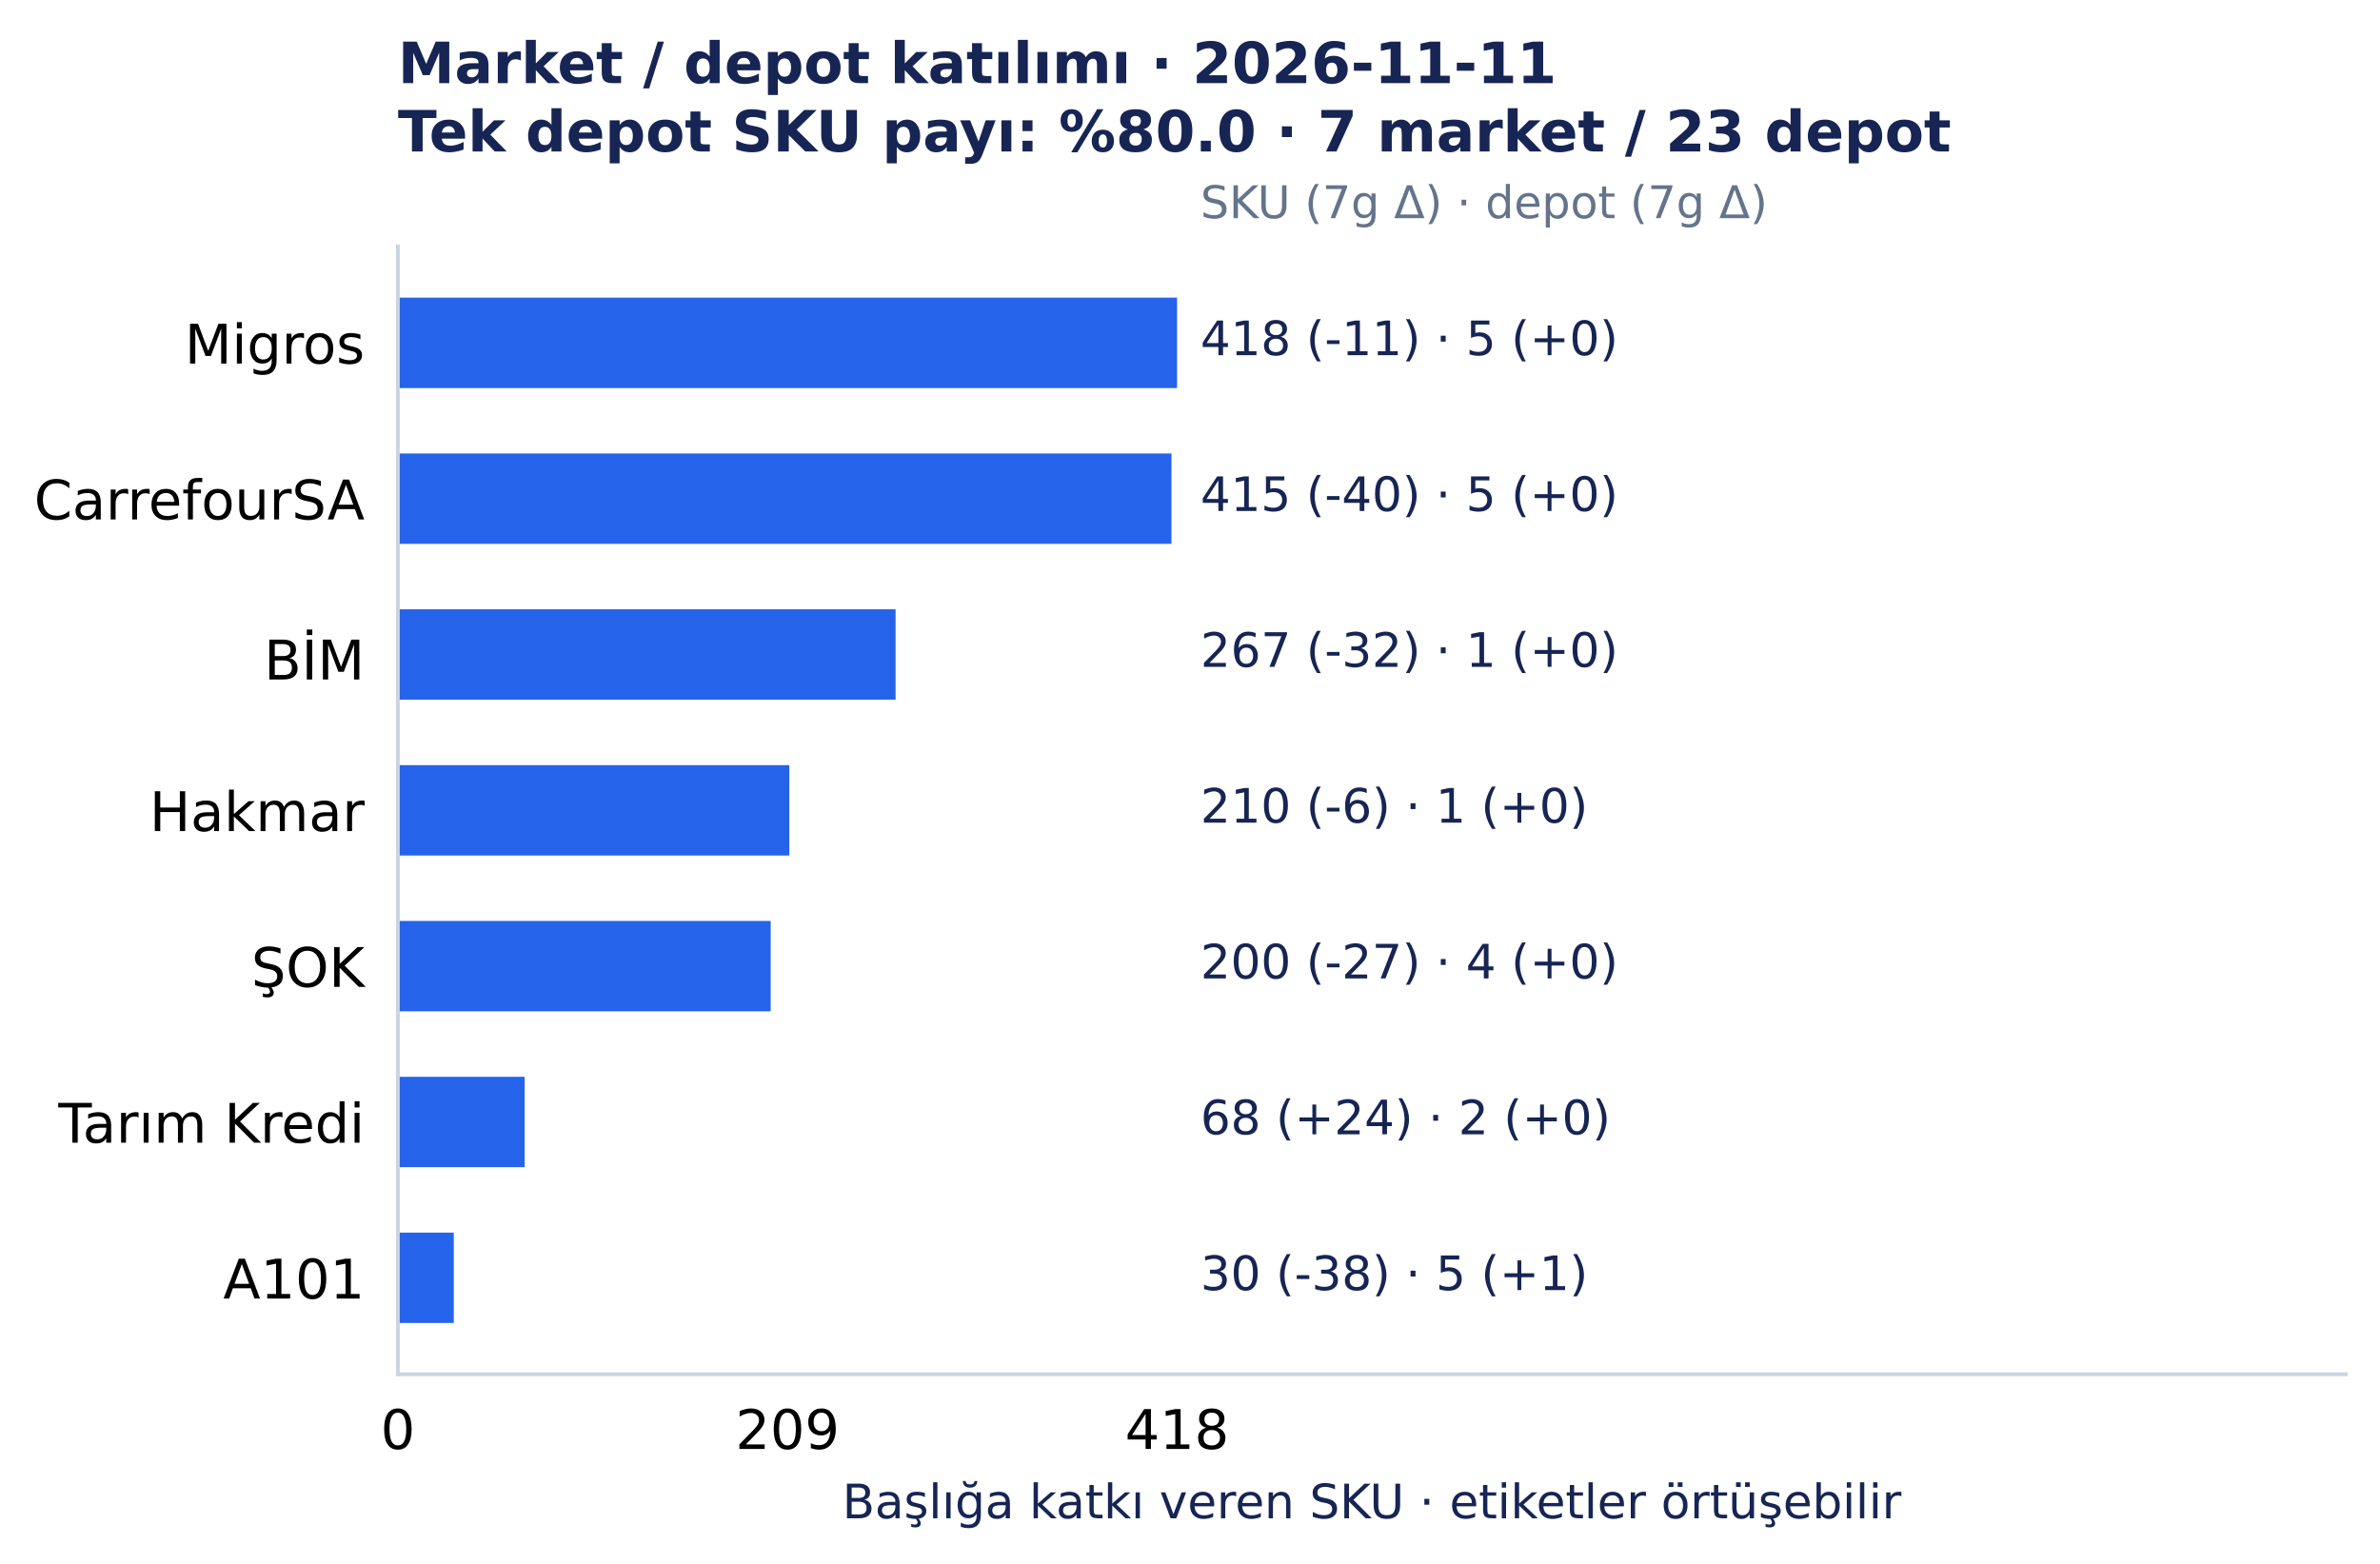
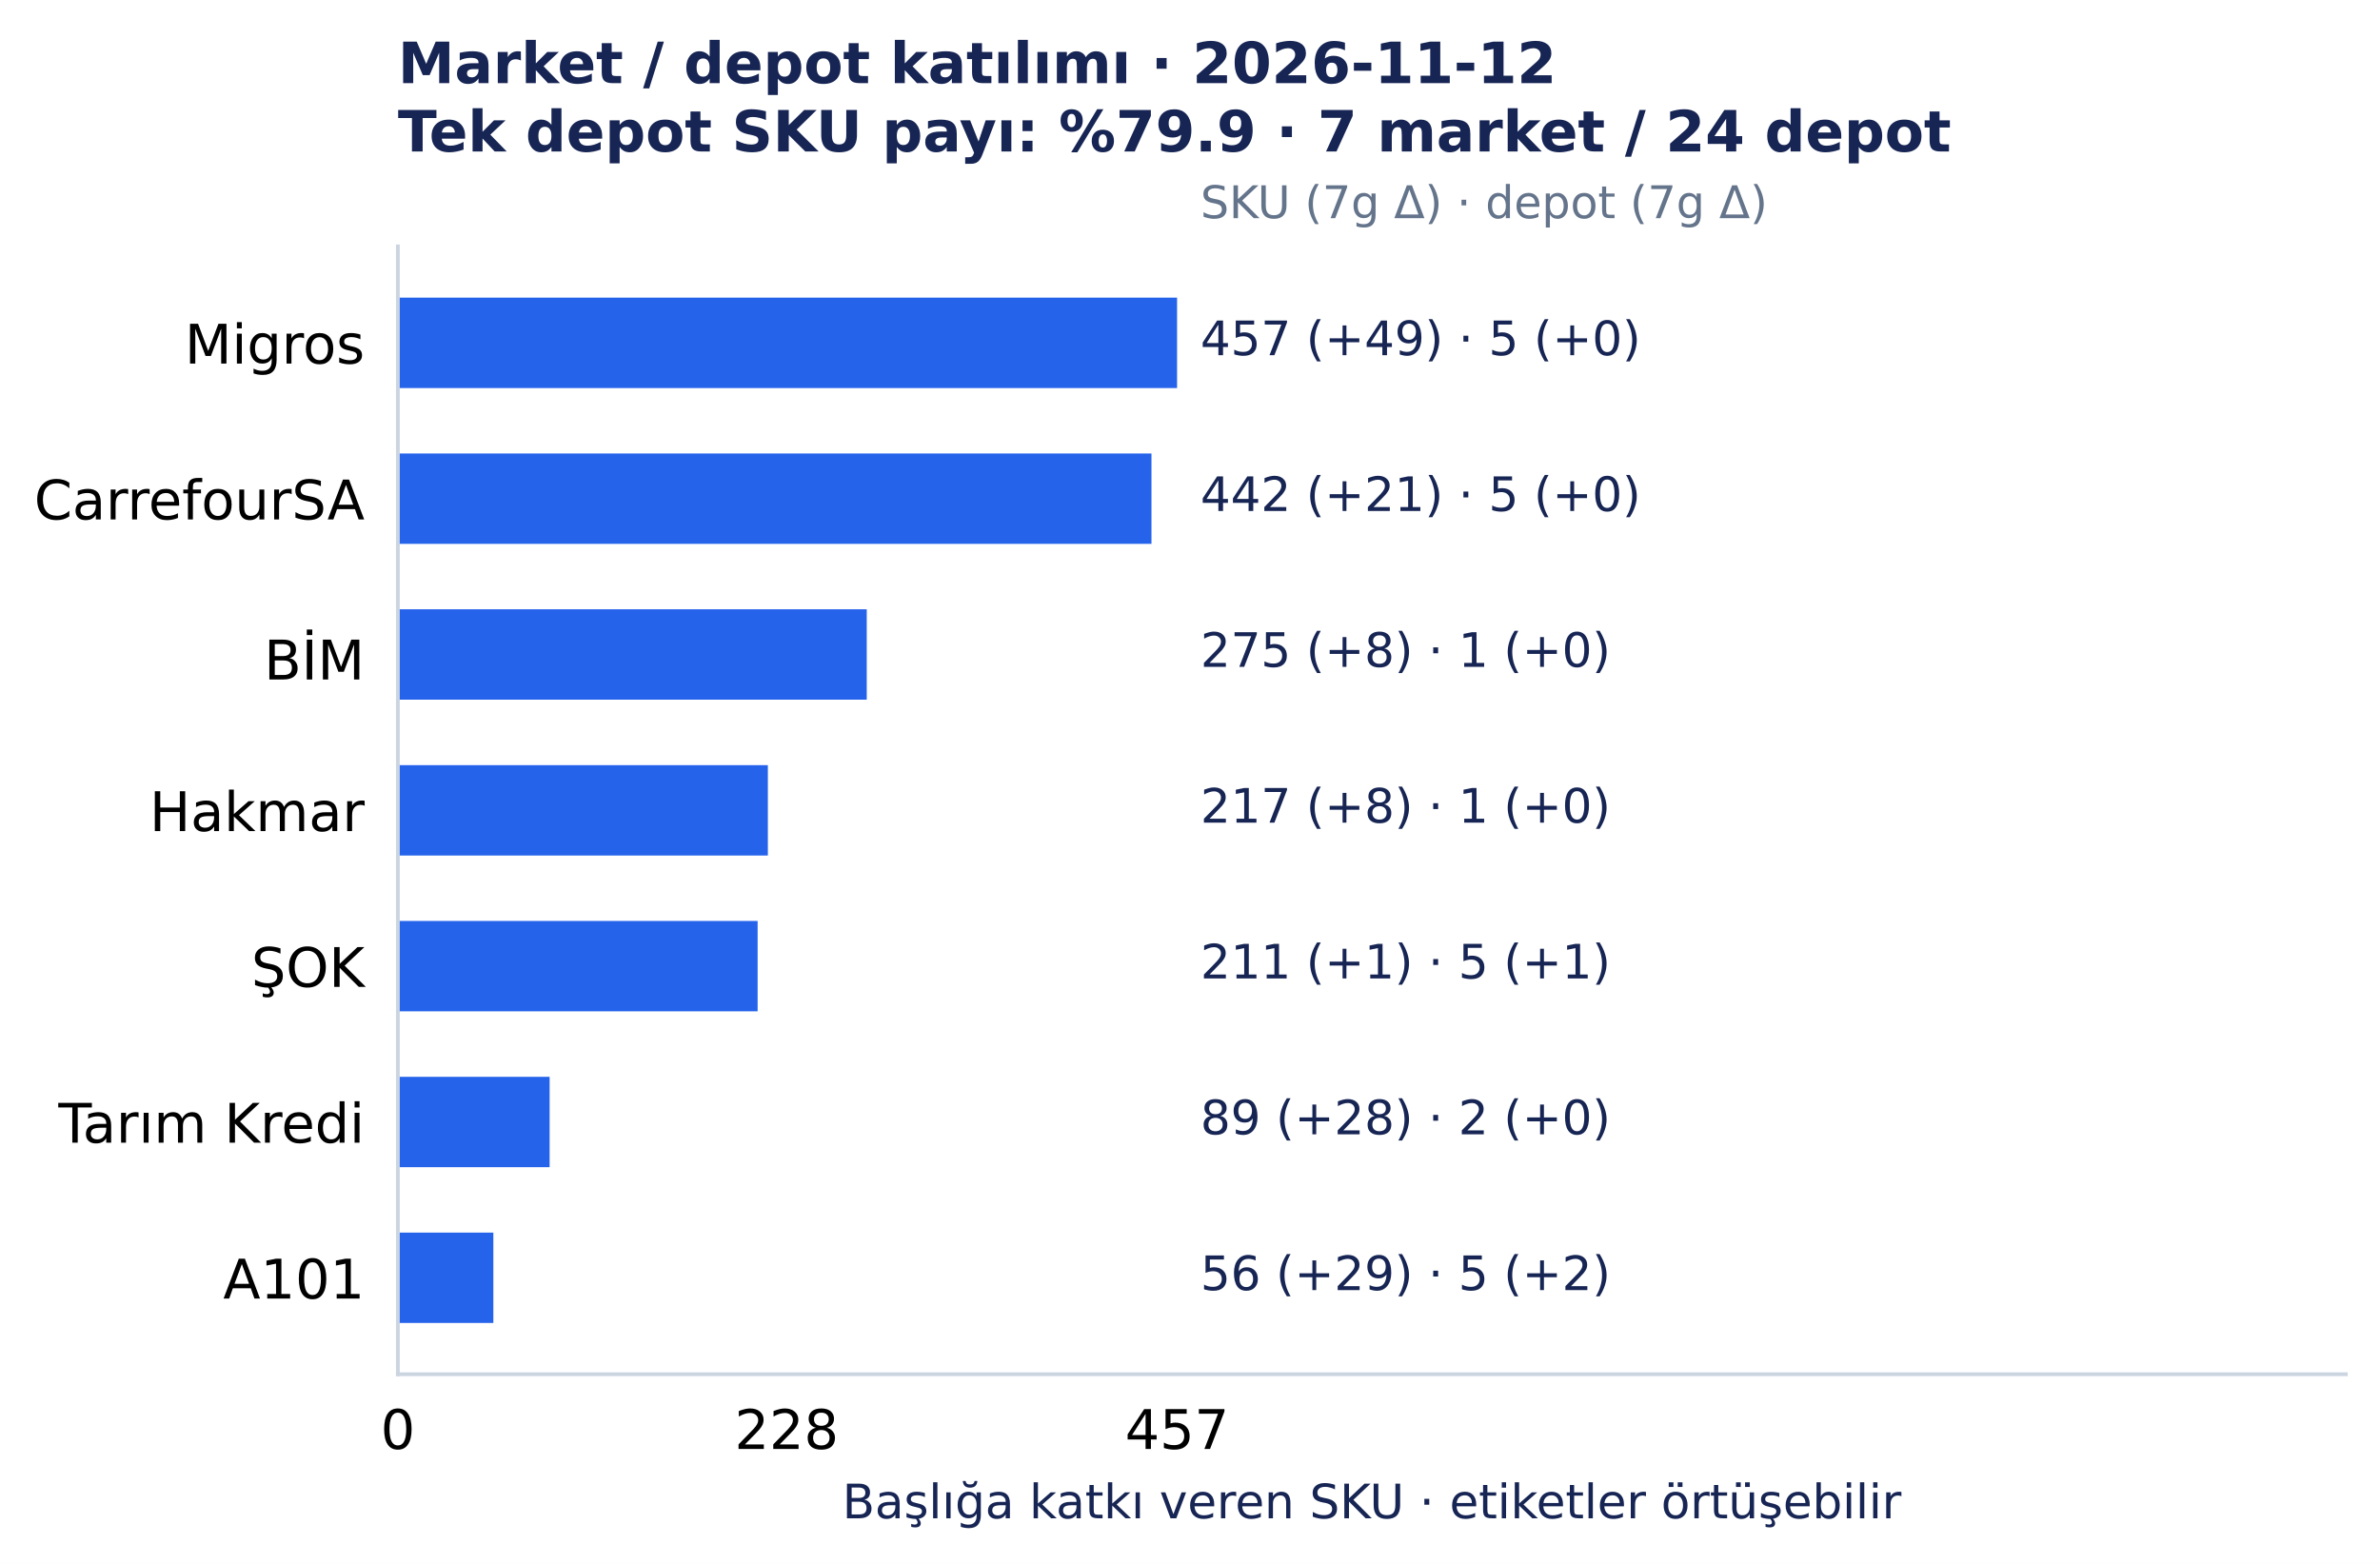
<svg xmlns="http://www.w3.org/2000/svg" width="501.492pt" height="329.548pt" viewBox="0 0 501.492 329.548" version="1.1">
  <defs>
    <style type="text/css">*{stroke-linejoin: round; stroke-linecap: butt}</style>
  </defs>
  <g id="figure_1">
    <g id="patch_1">
      <path d="M 0 329.548 L 501.492 329.548 L 501.492 0 L 0 0 z " style="fill: #ffffff" />
    </g>
    <g id="axes_1">
      <g id="patch_2">
        <path d="M 83.836 289.594 L 494.292 289.594 L 494.292 51.923 L 83.836 51.923 z " style="fill: #ffffff" />
      </g>
      <g id="matplotlib.axis_1">
        <g id="xtick_1">
          <g id="line2d_1" />
          <g id="text_1">
            <text style="font-size: 11.5px; font-family: 'DejaVu Sans', 'Bitstream Vera Sans', 'Computer Modern Sans Serif', 'Lucida Grande', 'Verdana', 'Geneva', 'Lucid', 'Arial', 'Helvetica', 'Avant Garde', sans-serif; text-anchor: middle" x="83.836" y="305.331" transform="rotate(-0 83.83609 305.3312)">0</text>
          </g>
        </g>
        <g id="xtick_2">
          <g id="line2d_2" />
          <g id="text_2">
-             <text style="font-size: 11.5px; font-family: 'DejaVu Sans', 'Bitstream Vera Sans', 'Computer Modern Sans Serif', 'Lucida Grande', 'Verdana', 'Geneva', 'Lucid', 'Arial', 'Helvetica', 'Avant Garde', sans-serif; text-anchor: middle" x="165.927" y="305.331" transform="rotate(-0 165.9273 305.3312)">209</text>
+             <text style="font-size: 11.5px; font-family: 'DejaVu Sans', 'Bitstream Vera Sans', 'Computer Modern Sans Serif', 'Lucida Grande', 'Verdana', 'Geneva', 'Lucid', 'Arial', 'Helvetica', 'Avant Garde', sans-serif; text-anchor: middle" x="165.748" y="305.331" transform="rotate(-0 165.7477 305.3312)">228</text>
          </g>
        </g>
        <g id="xtick_3">
          <g id="line2d_3" />
          <g id="text_3">
-             <text style="font-size: 11.5px; font-family: 'DejaVu Sans', 'Bitstream Vera Sans', 'Computer Modern Sans Serif', 'Lucida Grande', 'Verdana', 'Geneva', 'Lucid', 'Arial', 'Helvetica', 'Avant Garde', sans-serif; text-anchor: middle" x="248.019" y="305.331" transform="rotate(-0 248.0186 305.3312)">418</text>
+             <text style="font-size: 11.5px; font-family: 'DejaVu Sans', 'Bitstream Vera Sans', 'Computer Modern Sans Serif', 'Lucida Grande', 'Verdana', 'Geneva', 'Lucid', 'Arial', 'Helvetica', 'Avant Garde', sans-serif; text-anchor: middle" x="248.019" y="305.331" transform="rotate(-0 248.0186 305.3312)">457</text>
          </g>
        </g>
        <g id="text_4">
          <text style="font-size: 10px; font-family: 'DejaVu Sans', 'Bitstream Vera Sans', 'Computer Modern Sans Serif', 'Lucida Grande', 'Verdana', 'Geneva', 'Lucid', 'Arial', 'Helvetica', 'Avant Garde', sans-serif; text-anchor: middle; fill: #172554" x="289.064" y="319.945" transform="rotate(-0 289.0642 319.9455)">Başlığa katkı veren SKU · etiketler örtüşebilir</text>
        </g>
      </g>
      <g id="matplotlib.axis_2">
        <g id="ytick_1">
          <g id="line2d_4" />
          <g id="text_5">
            <text style="font-size: 11.5px; font-family: 'DejaVu Sans', 'Bitstream Vera Sans', 'Computer Modern Sans Serif', 'Lucida Grande', 'Verdana', 'Geneva', 'Lucid', 'Arial', 'Helvetica', 'Avant Garde', sans-serif; text-anchor: end" x="76.836" y="76.618" transform="rotate(-0 76.83609 76.61754)">Migros</text>
          </g>
        </g>
        <g id="ytick_2">
          <g id="line2d_5" />
          <g id="text_6">
            <text style="font-size: 11.5px; font-family: 'DejaVu Sans', 'Bitstream Vera Sans', 'Computer Modern Sans Serif', 'Lucida Grande', 'Verdana', 'Geneva', 'Lucid', 'Arial', 'Helvetica', 'Avant Garde', sans-serif; text-anchor: end" x="76.836" y="109.454" transform="rotate(-0 76.83609 109.4541)">CarrefourSA</text>
          </g>
        </g>
        <g id="ytick_3">
          <g id="line2d_6" />
          <g id="text_7">
            <text style="font-size: 11.5px; font-family: 'DejaVu Sans', 'Bitstream Vera Sans', 'Computer Modern Sans Serif', 'Lucida Grande', 'Verdana', 'Geneva', 'Lucid', 'Arial', 'Helvetica', 'Avant Garde', sans-serif; text-anchor: end" x="76.836" y="143.177" transform="rotate(-0 76.83609 143.1775)">BİM</text>
          </g>
        </g>
        <g id="ytick_4">
          <g id="line2d_7" />
          <g id="text_8">
            <text style="font-size: 11.5px; font-family: 'DejaVu Sans', 'Bitstream Vera Sans', 'Computer Modern Sans Serif', 'Lucida Grande', 'Verdana', 'Geneva', 'Lucid', 'Arial', 'Helvetica', 'Avant Garde', sans-serif; text-anchor: end" x="76.836" y="175.127" transform="rotate(-0 76.83609 175.1273)">Hakmar</text>
          </g>
        </g>
        <g id="ytick_5">
          <g id="line2d_8" />
          <g id="text_9">
            <text style="font-size: 11.5px; font-family: 'DejaVu Sans', 'Bitstream Vera Sans', 'Computer Modern Sans Serif', 'Lucida Grande', 'Verdana', 'Geneva', 'Lucid', 'Arial', 'Helvetica', 'Avant Garde', sans-serif; text-anchor: end" x="76.836" y="207.963" transform="rotate(-0 76.83609 207.9635)">ŞOK</text>
          </g>
        </g>
        <g id="ytick_6">
          <g id="line2d_9" />
          <g id="text_10">
            <text style="font-size: 11.5px; font-family: 'DejaVu Sans', 'Bitstream Vera Sans', 'Computer Modern Sans Serif', 'Lucida Grande', 'Verdana', 'Geneva', 'Lucid', 'Arial', 'Helvetica', 'Avant Garde', sans-serif; text-anchor: end" x="76.836" y="240.801" transform="rotate(-0 76.83609 240.8005)">Tarım Kredi</text>
          </g>
        </g>
        <g id="ytick_7">
          <g id="line2d_10" />
          <g id="text_11">
            <text style="font-size: 11.5px; font-family: 'DejaVu Sans', 'Bitstream Vera Sans', 'Computer Modern Sans Serif', 'Lucida Grande', 'Verdana', 'Geneva', 'Lucid', 'Arial', 'Helvetica', 'Avant Garde', sans-serif; text-anchor: end" x="76.836" y="273.637" transform="rotate(-0 76.83609 273.6367)">A101</text>
          </g>
        </g>
      </g>
      <g id="patch_3">
-         <path d="M 83.836 62.726 L 248.019 62.726 L 248.019 81.771 L 83.836 81.771 z " clip-path="url(#p959165df24)" style="fill: #2563eb" />
+         <path d="M 83.836 62.726 L 248.019 62.726 L 248.019 81.771 L 83.836 81.771 z " clip-path="url(#p7150c4acc0)" style="fill: #2563eb" />
      </g>
      <g id="patch_4">
-         <path d="M 83.836 95.562 L 246.84 95.562 L 246.84 114.608 L 83.836 114.608 z " clip-path="url(#p959165df24)" style="fill: #2563eb" />
+         <path d="M 83.836 95.562 L 242.63 95.562 L 242.63 114.608 L 83.836 114.608 z " clip-path="url(#p7150c4acc0)" style="fill: #2563eb" />
      </g>
      <g id="patch_5">
-         <path d="M 83.836 128.399 L 188.709 128.399 L 188.709 147.444 L 83.836 147.444 z " clip-path="url(#p959165df24)" style="fill: #2563eb" />
+         <path d="M 83.836 128.399 L 182.633 128.399 L 182.633 147.444 L 83.836 147.444 z " clip-path="url(#p7150c4acc0)" style="fill: #2563eb" />
      </g>
      <g id="patch_6">
-         <path d="M 83.836 161.236 L 166.32 161.236 L 166.32 180.281 L 83.836 180.281 z " clip-path="url(#p959165df24)" style="fill: #2563eb" />
+         <path d="M 83.836 161.236 L 161.796 161.236 L 161.796 180.281 L 83.836 180.281 z " clip-path="url(#p7150c4acc0)" style="fill: #2563eb" />
      </g>
      <g id="patch_7">
-         <path d="M 83.836 194.072 L 162.392 194.072 L 162.392 213.117 L 83.836 213.117 z " clip-path="url(#p959165df24)" style="fill: #2563eb" />
+         <path d="M 83.836 194.072 L 159.64 194.072 L 159.64 213.117 L 83.836 213.117 z " clip-path="url(#p7150c4acc0)" style="fill: #2563eb" />
      </g>
      <g id="patch_8">
-         <path d="M 83.836 226.909 L 110.545 226.909 L 110.545 245.954 L 83.836 245.954 z " clip-path="url(#p959165df24)" style="fill: #2563eb" />
+         <path d="M 83.836 226.909 L 115.81 226.909 L 115.81 245.954 L 83.836 245.954 z " clip-path="url(#p7150c4acc0)" style="fill: #2563eb" />
      </g>
      <g id="patch_9">
-         <path d="M 83.836 259.745 L 95.62 259.745 L 95.62 278.791 L 83.836 278.791 z " clip-path="url(#p959165df24)" style="fill: #2563eb" />
+         <path d="M 83.836 259.745 L 103.955 259.745 L 103.955 278.791 L 83.836 278.791 z " clip-path="url(#p7150c4acc0)" style="fill: #2563eb" />
      </g>
      <g id="patch_10">
        <path d="M 83.836 289.594 L 83.836 51.923 " style="fill: none; stroke: #cbd5e1; stroke-width: 0.8; stroke-linejoin: miter; stroke-linecap: square" />
      </g>
      <g id="patch_11">
        <path d="M 83.836 289.594 L 494.292 289.594 " style="fill: none; stroke: #cbd5e1; stroke-width: 0.8; stroke-linejoin: miter; stroke-linecap: square" />
      </g>
      <g id="text_12">
-         <text style="font-size: 10px; font-family: 'DejaVu Sans', 'Bitstream Vera Sans', 'Computer Modern Sans Serif', 'Lucida Grande', 'Verdana', 'Geneva', 'Lucid', 'Arial', 'Helvetica', 'Avant Garde', sans-serif; text-anchor: start; fill: #172554" x="252.944" y="74.846" transform="rotate(-0 252.9441 74.84609)">418 (-11)  ·  5 (+0)</text>
+         <text style="font-size: 10px; font-family: 'DejaVu Sans', 'Bitstream Vera Sans', 'Computer Modern Sans Serif', 'Lucida Grande', 'Verdana', 'Geneva', 'Lucid', 'Arial', 'Helvetica', 'Avant Garde', sans-serif; text-anchor: start; fill: #172554" x="252.944" y="74.846" transform="rotate(-0 252.9441 74.84609)">457 (+49)  ·  5 (+0)</text>
      </g>
      <g id="text_13">
-         <text style="font-size: 10px; font-family: 'DejaVu Sans', 'Bitstream Vera Sans', 'Computer Modern Sans Serif', 'Lucida Grande', 'Verdana', 'Geneva', 'Lucid', 'Arial', 'Helvetica', 'Avant Garde', sans-serif; text-anchor: start; fill: #172554" x="252.944" y="107.683" transform="rotate(-0 252.9441 107.6827)">415 (-40)  ·  5 (+0)</text>
+         <text style="font-size: 10px; font-family: 'DejaVu Sans', 'Bitstream Vera Sans', 'Computer Modern Sans Serif', 'Lucida Grande', 'Verdana', 'Geneva', 'Lucid', 'Arial', 'Helvetica', 'Avant Garde', sans-serif; text-anchor: start; fill: #172554" x="252.944" y="107.683" transform="rotate(-0 252.9441 107.6827)">442 (+21)  ·  5 (+0)</text>
      </g>
      <g id="text_14">
-         <text style="font-size: 10px; font-family: 'DejaVu Sans', 'Bitstream Vera Sans', 'Computer Modern Sans Serif', 'Lucida Grande', 'Verdana', 'Geneva', 'Lucid', 'Arial', 'Helvetica', 'Avant Garde', sans-serif; text-anchor: start; fill: #172554" x="252.944" y="140.519" transform="rotate(-0 252.9441 140.5193)">267 (-32)  ·  1 (+0)</text>
+         <text style="font-size: 10px; font-family: 'DejaVu Sans', 'Bitstream Vera Sans', 'Computer Modern Sans Serif', 'Lucida Grande', 'Verdana', 'Geneva', 'Lucid', 'Arial', 'Helvetica', 'Avant Garde', sans-serif; text-anchor: start; fill: #172554" x="252.944" y="140.519" transform="rotate(-0 252.9441 140.5193)">275 (+8)  ·  1 (+0)</text>
      </g>
      <g id="text_15">
-         <text style="font-size: 10px; font-family: 'DejaVu Sans', 'Bitstream Vera Sans', 'Computer Modern Sans Serif', 'Lucida Grande', 'Verdana', 'Geneva', 'Lucid', 'Arial', 'Helvetica', 'Avant Garde', sans-serif; text-anchor: start; fill: #172554" x="252.944" y="173.356" transform="rotate(-0 252.9441 173.3559)">210 (-6)  ·  1 (+0)</text>
+         <text style="font-size: 10px; font-family: 'DejaVu Sans', 'Bitstream Vera Sans', 'Computer Modern Sans Serif', 'Lucida Grande', 'Verdana', 'Geneva', 'Lucid', 'Arial', 'Helvetica', 'Avant Garde', sans-serif; text-anchor: start; fill: #172554" x="252.944" y="173.356" transform="rotate(-0 252.9441 173.3559)">217 (+8)  ·  1 (+0)</text>
      </g>
      <g id="text_16">
-         <text style="font-size: 10px; font-family: 'DejaVu Sans', 'Bitstream Vera Sans', 'Computer Modern Sans Serif', 'Lucida Grande', 'Verdana', 'Geneva', 'Lucid', 'Arial', 'Helvetica', 'Avant Garde', sans-serif; text-anchor: start; fill: #172554" x="252.944" y="206.193" transform="rotate(-0 252.9441 206.1925)">200 (-27)  ·  4 (+0)</text>
+         <text style="font-size: 10px; font-family: 'DejaVu Sans', 'Bitstream Vera Sans', 'Computer Modern Sans Serif', 'Lucida Grande', 'Verdana', 'Geneva', 'Lucid', 'Arial', 'Helvetica', 'Avant Garde', sans-serif; text-anchor: start; fill: #172554" x="252.944" y="206.193" transform="rotate(-0 252.9441 206.1925)">211 (+1)  ·  5 (+1)</text>
      </g>
      <g id="text_17">
-         <text style="font-size: 10px; font-family: 'DejaVu Sans', 'Bitstream Vera Sans', 'Computer Modern Sans Serif', 'Lucida Grande', 'Verdana', 'Geneva', 'Lucid', 'Arial', 'Helvetica', 'Avant Garde', sans-serif; text-anchor: start; fill: #172554" x="252.944" y="239.029" transform="rotate(-0 252.9441 239.0291)">68 (+24)  ·  2 (+0)</text>
+         <text style="font-size: 10px; font-family: 'DejaVu Sans', 'Bitstream Vera Sans', 'Computer Modern Sans Serif', 'Lucida Grande', 'Verdana', 'Geneva', 'Lucid', 'Arial', 'Helvetica', 'Avant Garde', sans-serif; text-anchor: start; fill: #172554" x="252.944" y="239.029" transform="rotate(-0 252.9441 239.0291)">89 (+28)  ·  2 (+0)</text>
      </g>
      <g id="text_18">
-         <text style="font-size: 10px; font-family: 'DejaVu Sans', 'Bitstream Vera Sans', 'Computer Modern Sans Serif', 'Lucida Grande', 'Verdana', 'Geneva', 'Lucid', 'Arial', 'Helvetica', 'Avant Garde', sans-serif; text-anchor: start; fill: #172554" x="252.944" y="271.866" transform="rotate(-0 252.9441 271.8657)">30 (-38)  ·  5 (+1)</text>
+         <text style="font-size: 10px; font-family: 'DejaVu Sans', 'Bitstream Vera Sans', 'Computer Modern Sans Serif', 'Lucida Grande', 'Verdana', 'Geneva', 'Lucid', 'Arial', 'Helvetica', 'Avant Garde', sans-serif; text-anchor: start; fill: #172554" x="252.944" y="271.866" transform="rotate(-0 252.9441 271.8657)">56 (+29)  ·  5 (+2)</text>
      </g>
      <g id="text_19">
        <text style="font-size: 9.5px; font-family: 'DejaVu Sans', 'Bitstream Vera Sans', 'Computer Modern Sans Serif', 'Lucida Grande', 'Verdana', 'Geneva', 'Lucid', 'Arial', 'Helvetica', 'Avant Garde', sans-serif; text-anchor: start; fill: #64748b" x="252.944" y="45.979" transform="rotate(-0 252.9441 45.97915)">SKU (7g Δ) · depot (7g Δ)</text>
      </g>
      <g id="text_20">
-         <text style="font-weight: 700; font-size: 12px; font-family: 'DejaVu Sans', 'Bitstream Vera Sans', 'Computer Modern Sans Serif', 'Lucida Grande', 'Verdana', 'Geneva', 'Lucid', 'Arial', 'Helvetica', 'Avant Garde', sans-serif; fill: #172554" transform="translate(83.83609 17.5193)">Market / depot katılımı · 2026-11-11</text>
-         <text style="font-weight: 700; font-size: 12px; font-family: 'DejaVu Sans', 'Bitstream Vera Sans', 'Computer Modern Sans Serif', 'Lucida Grande', 'Verdana', 'Geneva', 'Lucid', 'Arial', 'Helvetica', 'Avant Garde', sans-serif; fill: #172554" transform="translate(83.83609 31.92258)">Tek depot SKU payı: %80.0 · 7 market / 23 depot</text>
+         <text style="font-weight: 700; font-size: 12px; font-family: 'DejaVu Sans', 'Bitstream Vera Sans', 'Computer Modern Sans Serif', 'Lucida Grande', 'Verdana', 'Geneva', 'Lucid', 'Arial', 'Helvetica', 'Avant Garde', sans-serif; fill: #172554" transform="translate(83.83609 17.5193)">Market / depot katılımı · 2026-11-12</text>
+         <text style="font-weight: 700; font-size: 12px; font-family: 'DejaVu Sans', 'Bitstream Vera Sans', 'Computer Modern Sans Serif', 'Lucida Grande', 'Verdana', 'Geneva', 'Lucid', 'Arial', 'Helvetica', 'Avant Garde', sans-serif; fill: #172554" transform="translate(83.83609 31.92258)">Tek depot SKU payı: %79.9 · 7 market / 24 depot</text>
      </g>
    </g>
  </g>
  <defs>
-     <clipPath id="p959165df24">
+     <clipPath id="p7150c4acc0">
      <rect x="83.836" y="51.923" width="410.456" height="237.671" />
    </clipPath>
  </defs>
</svg>
